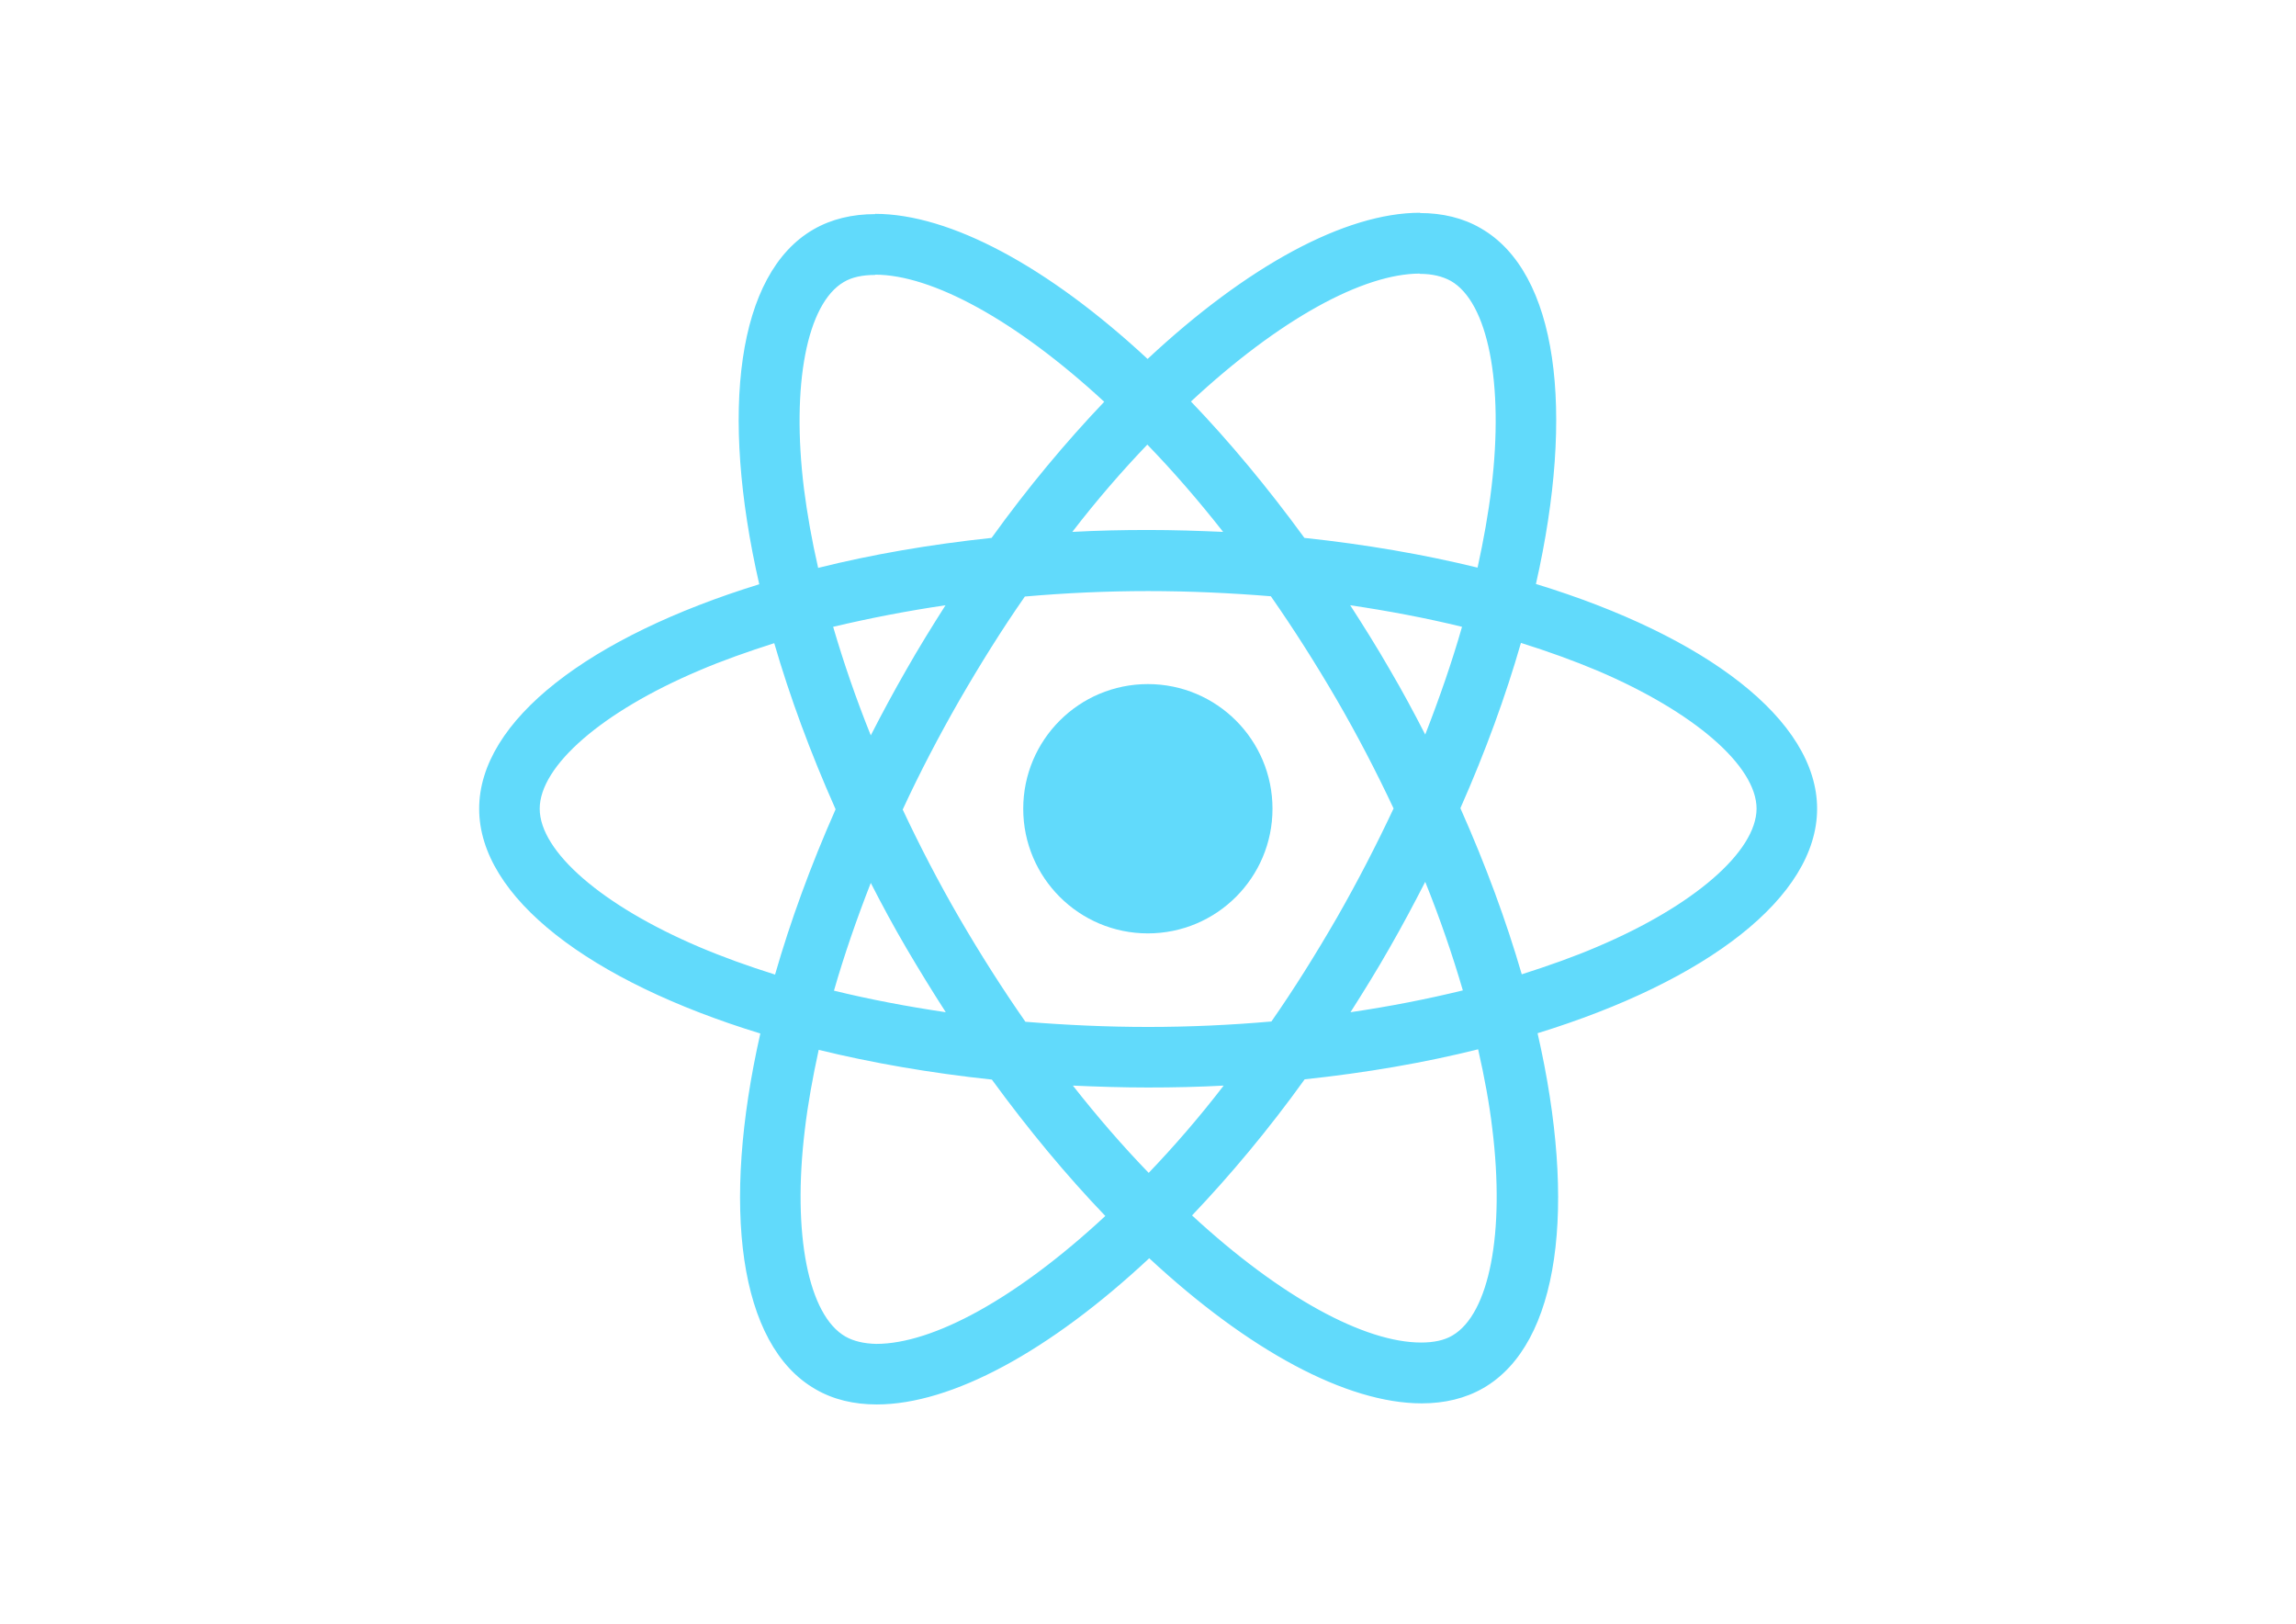
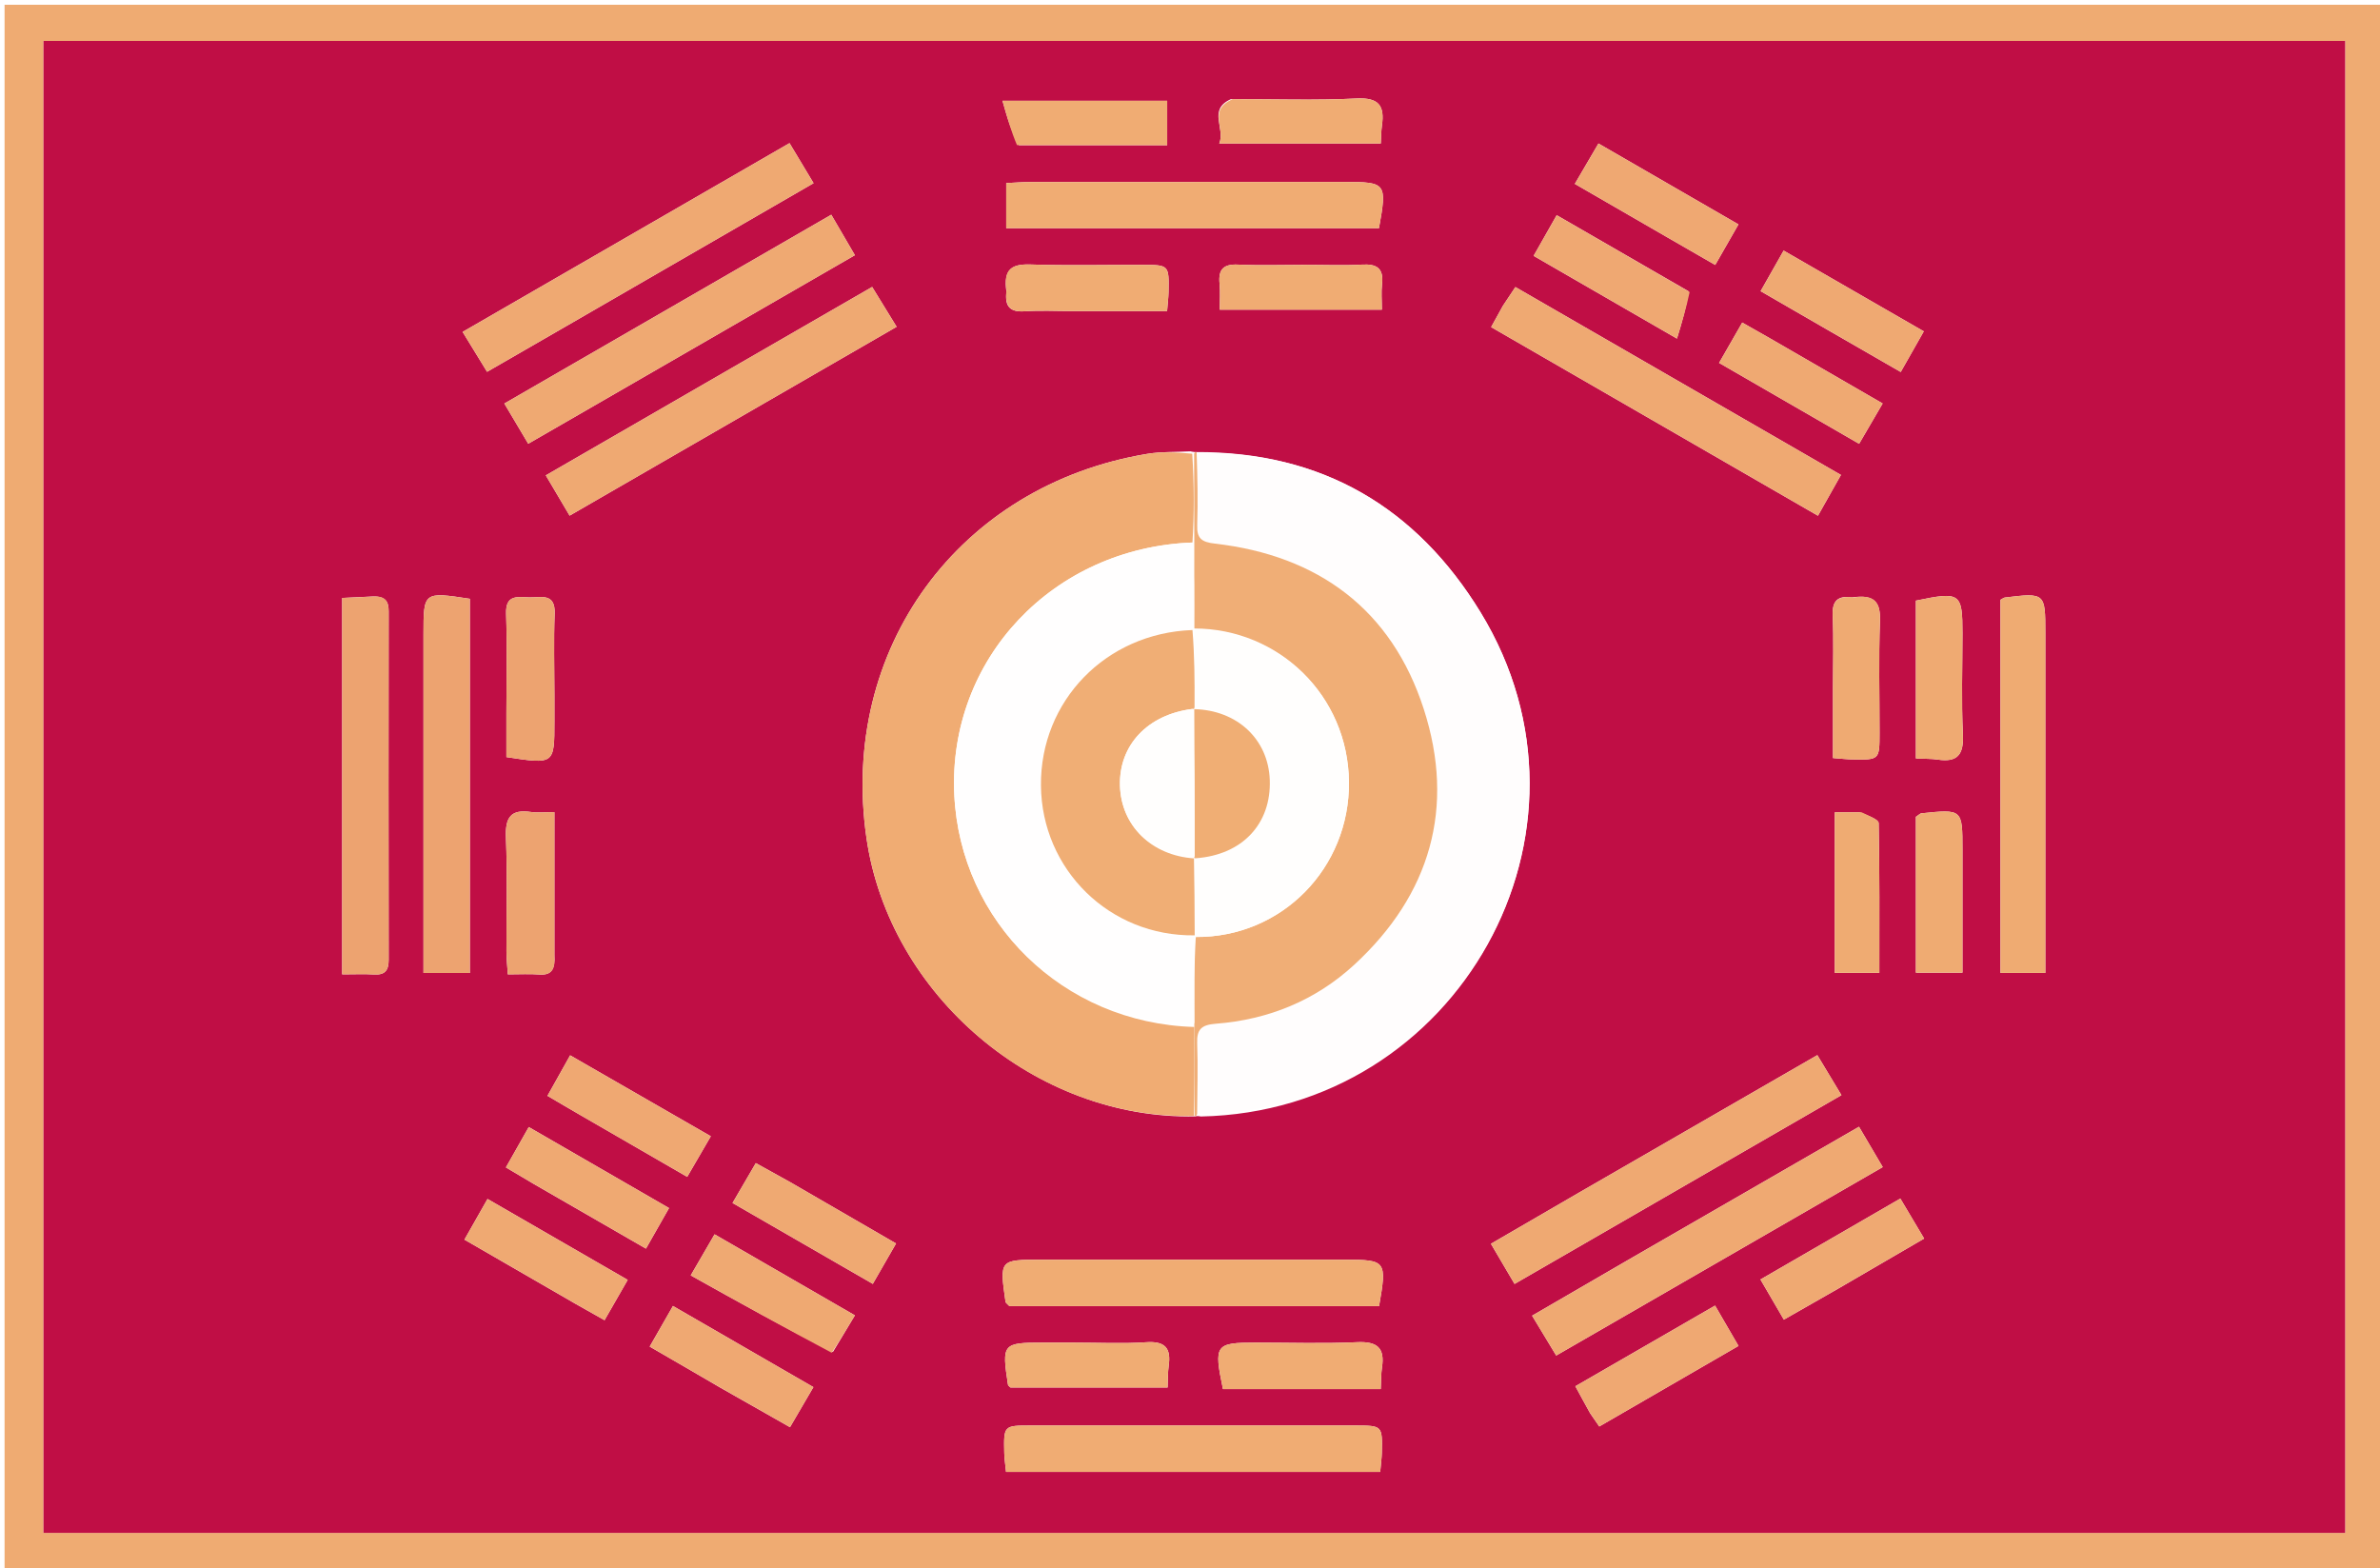
- <svg xmlns="http://www.w3.org/2000/svg" viewBox="0 0 841.9 595.3">
-   <g fill="#61DAFB">
-     <path d="M666.3 296.5c0-32.5-40.7-63.3-103.1-82.4 14.4-63.6 8-114.2-20.2-130.4-6.5-3.8-14.1-5.6-22.4-5.6v22.3c4.6 0 8.3.9 11.4 2.6 13.6 7.8 19.5 37.5 14.9 75.7-1.1 9.4-2.9 19.3-5.1 29.4-19.6-4.8-41-8.5-63.5-10.9-13.5-18.5-27.5-35.3-41.6-50 32.6-30.3 63.2-46.9 84-46.9V78c-27.5 0-63.5 19.6-99.9 53.6-36.4-33.8-72.4-53.2-99.9-53.2v22.3c20.7 0 51.4 16.5 84 46.6-14 14.7-28 31.4-41.3 49.9-22.6 2.4-44 6.1-63.6 11-2.3-10-4-19.7-5.2-29-4.7-38.2 1.1-67.9 14.6-75.8 3-1.8 6.9-2.6 11.5-2.6V78.5c-8.4 0-16 1.8-22.6 5.6-28.1 16.2-34.4 66.7-19.9 130.1-62.2 19.2-102.7 49.9-102.7 82.3 0 32.5 40.7 63.3 103.1 82.4-14.4 63.6-8 114.2 20.2 130.4 6.5 3.8 14.1 5.6 22.5 5.6 27.5 0 63.5-19.6 99.9-53.6 36.4 33.8 72.4 53.2 99.9 53.2 8.4 0 16-1.8 22.6-5.6 28.1-16.2 34.4-66.7 19.9-130.1 62-19.1 102.5-49.9 102.5-82.3zm-130.2-66.7c-3.7 12.9-8.3 26.2-13.5 39.5-4.1-8-8.4-16-13.1-24-4.6-8-9.5-15.8-14.4-23.4 14.2 2.1 27.9 4.7 41 7.9zm-45.8 106.5c-7.8 13.5-15.8 26.3-24.1 38.2-14.9 1.3-30 2-45.2 2-15.1 0-30.2-.7-45-1.9-8.3-11.9-16.4-24.6-24.2-38-7.6-13.1-14.5-26.4-20.8-39.8 6.2-13.4 13.2-26.8 20.7-39.9 7.8-13.5 15.8-26.3 24.1-38.2 14.9-1.3 30-2 45.2-2 15.1 0 30.2.7 45 1.9 8.3 11.9 16.4 24.6 24.2 38 7.6 13.1 14.5 26.4 20.8 39.8-6.3 13.4-13.2 26.8-20.7 39.9zm32.3-13c5.4 13.4 10 26.8 13.8 39.8-13.1 3.2-26.9 5.9-41.2 8 4.9-7.7 9.8-15.6 14.4-23.7 4.6-8 8.9-16.1 13-24.1zM421.2 430c-9.3-9.6-18.6-20.3-27.8-32 9 .4 18.2.7 27.5.7 9.4 0 18.7-.2 27.8-.7-9 11.7-18.3 22.4-27.5 32zm-74.4-58.9c-14.2-2.1-27.9-4.7-41-7.9 3.7-12.9 8.3-26.2 13.5-39.5 4.1 8 8.4 16 13.1 24 4.7 8 9.5 15.8 14.4 23.4zM420.7 163c9.3 9.6 18.6 20.3 27.8 32-9-.4-18.2-.7-27.5-.7-9.4 0-18.7.2-27.8.7 9-11.7 18.3-22.4 27.5-32zm-74 58.9c-4.9 7.7-9.8 15.6-14.4 23.7-4.6 8-8.9 16-13 24-5.4-13.4-10-26.8-13.8-39.8 13.1-3.1 26.9-5.8 41.2-7.9zm-90.5 125.2c-35.4-15.1-58.3-34.9-58.3-50.6 0-15.7 22.9-35.6 58.3-50.6 8.6-3.7 18-7 27.7-10.1 5.7 19.6 13.2 40 22.5 60.9-9.2 20.8-16.6 41.1-22.2 60.6-9.9-3.1-19.3-6.5-28-10.2zM310 490c-13.6-7.8-19.5-37.5-14.9-75.7 1.1-9.4 2.9-19.3 5.1-29.4 19.6 4.8 41 8.5 63.5 10.9 13.5 18.5 27.5 35.3 41.6 50-32.6 30.3-63.2 46.9-84 46.9-4.5-.1-8.3-1-11.3-2.7zm237.2-76.2c4.7 38.2-1.1 67.9-14.6 75.8-3 1.8-6.9 2.6-11.5 2.6-20.7 0-51.4-16.5-84-46.6 14-14.7 28-31.4 41.3-49.9 22.6-2.4 44-6.1 63.6-11 2.3 10.1 4.1 19.8 5.2 29.1zm38.5-66.7c-8.6 3.7-18 7-27.7 10.1-5.7-19.6-13.2-40-22.5-60.9 9.2-20.8 16.6-41.1 22.2-60.6 9.9 3.1 19.3 6.5 28.1 10.2 35.4 15.1 58.3 34.9 58.3 50.6-.1 15.7-23 35.6-58.4 50.6zM320.8 78.4z" />
-     <circle cx="420.9" cy="296.5" r="45.7" />
-     <path d="M520.5 78.1z" />
-   </g>
+ <svg xmlns="http://www.w3.org/2000/svg" version="1.1" id="Layer_1" x="0px" y="0px" width="100%" viewBox="0 0 574 378" enable-background="new 0 0 574 378" xml:space="preserve">
+   <path fill="#EFAB72" opacity="1" stroke="none" d=" M575,184   C575,249.316 575,314.133 575,378.974   C383.734,378.974 192.468,378.974 1.101,378.974   C1.101,253.1 1.101,127.201 1.101,1.15   C192.333,1.15 383.667,1.15 575,1.15   C575,61.866 575,122.683 575,184  M89.5,9.874   C63.229,9.874 36.958,9.874 10.487,9.874   C10.487,130.262 10.487,249.958 10.487,369.686   C195.748,369.686 380.61,369.686 565.595,369.686   C565.595,249.675 565.595,130.104 565.595,9.874   C407.019,9.874 248.759,9.874 89.5,9.874  z" />
+   <path fill="#C00E45" opacity="1" stroke="none" d=" M90,9.874   C248.759,9.874 407.019,9.874 565.595,9.874   C565.595,130.104 565.595,249.675 565.595,369.686   C380.61,369.686 195.748,369.686 10.487,369.686   C10.487,249.958 10.487,130.262 10.487,9.874   C36.958,9.874 63.229,9.874 90,9.874  M287.089,108.85   C283.604,109.037 280.064,108.892 276.642,109.462   C231.196,117.032 202.363,156.566 208.975,202.113   C214.486,240.086 249.831,270.065 288.352,269.239   C288.352,269.239 288.68,269.039 289.62,269.263   C351.739,267.998 389.409,200.511 357.061,147.649   C341.682,122.518 318.948,108.874 288.411,109.02   C288.411,109.02 287.993,109.053 287.089,108.85  M102.133,157.511   C102.133,183.117 102.133,208.723 102.133,234.655   C106.175,234.655 109.574,234.655 113.311,234.655   C113.311,204.413 113.311,174.38 113.311,144.41   C102.133,142.701 102.133,142.701 102.133,153.018   C102.134,154.184 102.134,155.35 102.133,157.511  M89.356,143.874   C87.102,143.983 84.848,144.093 82.523,144.205   C82.523,174.658 82.523,204.56 82.523,234.981   C85.362,234.981 87.832,234.87 90.287,235.011   C92.959,235.164 93.74,233.902 93.737,231.43   C93.696,203.431 93.696,175.432 93.735,147.433   C93.739,144.947 92.902,143.621 89.356,143.874  M137.641,101.109   C160.384,87.98 183.126,74.851 206.179,61.543   C204.178,58.116 202.439,55.138 200.48,51.786   C174.118,67.011 148.083,82.046 121.637,97.319   C123.686,100.768 125.485,103.797 127.395,107.014   C130.96,104.956 133.982,103.213 137.641,101.109  M137.591,78.066   C157.075,66.803 176.559,55.541 196.214,44.18   C194.076,40.62 192.382,37.799 190.413,34.52   C164.011,49.767 137.915,64.835 111.574,80.046   C113.744,83.589 115.519,86.486 117.47,89.67   C124.317,85.714 130.633,82.065 137.591,78.066  M362.428,73.814   C361.571,75.367 360.714,76.92 359.628,78.886   C386.085,94.155 412.103,109.172 438.447,124.376   C440.442,120.837 442.123,117.854 443.991,114.538   C417.669,99.347 391.747,84.387 365.478,69.227   C364.437,70.77 363.626,71.973 362.428,73.814  M393.719,303.246   C385.733,307.882 377.748,312.518 369.508,317.302   C371.639,320.825 373.332,323.624 375.322,326.912   C401.735,311.667 427.749,296.653 454.072,281.461   C452.022,277.979 450.283,275.026 448.345,271.735   C430.09,282.272 412.227,292.584 393.719,303.246  M380.998,287.52   C373.984,291.594 366.969,295.667 359.577,299.959   C361.578,303.357 363.304,306.291 365.277,309.641   C391.765,294.345 417.785,279.319 444.112,264.115   C442.009,260.624 440.252,257.708 438.298,254.464   C419.097,265.536 400.362,276.339 380.998,287.52  M176.307,88.841   C161.516,97.383 146.725,105.925 131.636,114.64   C133.726,118.177 135.468,121.123 137.378,124.354   C163.875,109.052 189.913,94.016 216.244,78.81   C214.104,75.328 212.324,72.429 210.342,69.204   C198.825,75.843 187.879,82.153 176.307,88.841  M493.284,219.496   C493.284,197.198 493.284,174.899 493.284,152.6   C493.284,142.982 493.221,142.926 483.525,144.106   C483.228,144.142 482.957,144.392 482.47,144.65   C482.47,174.547 482.47,204.538 482.47,234.635   C486.127,234.635 489.372,234.635 493.285,234.635   C493.285,229.711 493.285,225.103 493.284,219.496  M295.5,314.994   C307.913,314.994 320.326,314.994 332.599,314.994   C334.508,304.041 334.32,303.806 324.345,303.806   C299.897,303.806 275.45,303.806 251.002,303.806   C241.067,303.806 241.063,303.807 242.506,313.942   C242.544,314.21 242.924,314.43 243.438,314.994   C260.264,314.994 277.382,314.994 295.5,314.994  M278.5,354.984   C296.569,354.984 314.637,354.984 332.874,354.984   C333.047,352.999 333.231,351.704 333.261,350.406   C333.41,343.806 333.396,343.797 326.873,343.791   C317.56,343.783 308.247,343.789 298.934,343.789   C282.137,343.789 265.34,343.785 248.543,343.791   C242.078,343.793 242.058,343.804 242.205,350.433   C242.237,351.858 242.47,353.278 242.638,354.984   C254.573,354.984 266.037,354.984 278.5,354.984  M250.576,55.024   C277.955,55.024 305.333,55.024 332.575,55.024   C334.542,44.158 334.324,43.886 324.352,43.886   C299.075,43.886 273.799,43.881 248.522,43.898   C246.589,43.899 244.657,44.061 242.675,44.151   C242.675,48.01 242.675,51.355 242.675,55.024   C245.307,55.024 247.457,55.024 250.576,55.024  M133.709,167.495   C133.708,161.003 133.515,154.504 133.765,148.021   C133.963,142.89 130.45,144.138 127.685,144.069   C124.944,144 121.909,143.264 122.061,147.969   C122.317,155.951 122.128,163.948 122.127,171.938   C122.127,175.533 122.127,179.128 122.127,182.581   C133.71,184.354 133.71,184.354 133.709,173.986   C133.709,172.155 133.709,170.324 133.709,167.495  M133.708,230.225   C133.708,218.945 133.708,207.665 133.708,195.864   C131.321,195.864 129.656,196.063 128.056,195.827   C123.138,195.1 121.832,197.199 122.021,201.945   C122.385,211.097 122.11,220.273 122.142,229.439   C122.148,231.186 122.347,232.933 122.476,234.983   C125.415,234.983 127.747,234.841 130.054,235.018   C133.017,235.245 133.928,233.796 133.708,230.225  M140.33,269.128   C148.625,273.924 156.919,278.72 165.738,283.819   C167.755,280.35 169.517,277.32 171.43,274.03   C159.778,267.325 148.798,261.008 137.506,254.511   C135.481,258.127 133.817,261.099 132.036,264.279   C134.857,265.943 137.271,267.367 140.33,269.128  M173.794,334.693   C179.265,337.798 184.735,340.902 190.529,344.191   C192.445,340.911 194.18,337.94 196.173,334.528   C184.812,327.966 173.776,321.59 162.301,314.961   C160.38,318.315 158.62,321.389 156.693,324.756   C162.561,328.15 167.871,331.221 173.794,334.693  M443.304,310.792   C450.144,306.807 456.983,302.821 464.057,298.7   C462.008,295.257 460.26,292.319 458.317,289.055   C446.91,295.654 435.913,302.015 424.581,308.571   C426.6,312.035 428.32,314.986 430.225,318.255   C434.644,315.722 438.649,313.427 443.304,310.792  M402.191,57.277   C405.876,59.401 409.561,61.525 413.67,63.893   C415.682,60.383 417.366,57.444 419.274,54.116   C407.855,47.518 396.858,41.165 385.512,34.609   C383.542,37.973 381.813,40.926 379.811,44.346   C387.277,48.666 394.412,52.794 402.191,57.277  M383.557,340.913   C384.208,341.854 384.859,342.794 385.709,344.023   C396.902,337.545 407.945,331.155 419.284,324.593   C417.317,321.207 415.587,318.228 413.633,314.865   C402.271,321.425 391.233,327.798 379.94,334.319   C381.156,336.562 382.17,338.433 383.557,340.913  M407.208,70.227   C396.727,64.18 386.246,58.133 375.439,51.898   C373.496,55.321 371.798,58.313 369.875,61.702   C381.202,68.242 392.245,74.617 404.443,81.659   C405.686,77.57 406.74,74.102 407.208,70.227  M200.87,326.066   C202.559,323.254 204.248,320.441 206.18,317.225   C194.759,310.628 183.738,304.263 172.34,297.68   C170.38,301.055 168.658,304.02 166.589,307.584   C178.059,313.992 189.18,320.206 200.87,326.066  M128.873,285.613   C137.744,290.727 146.616,295.841 155.788,301.128   C157.779,297.627 159.464,294.664 161.351,291.346   C149.877,284.719 138.861,278.356 127.526,271.809   C125.561,275.28 123.867,278.272 122.014,281.546   C124.286,282.886 126.27,284.057 128.873,285.613  M426.922,81.625   C424.796,80.416 422.671,79.207 420.188,77.796   C418.257,81.16 416.55,84.135 414.605,87.523   C425.976,94.09 437.006,100.461 448.376,107.028   C450.326,103.686 452.063,100.71 454.05,97.307   C445.054,92.098 436.31,87.035 426.922,81.625  M440.868,79.609   C446.587,82.903 452.307,86.198 458.41,89.713   C460.39,86.224 462.06,83.281 463.972,79.911   C452.429,73.259 441.454,66.935 430.172,60.433   C428.106,64.075 426.435,67.019 424.621,70.217   C430.194,73.429 435.219,76.326 440.868,79.609  M190.467,285.038   C187.877,283.602 185.287,282.166 182.284,280.501   C180.365,283.79 178.648,286.734 176.673,290.121   C188.077,296.697 199.098,303.051 210.501,309.627   C212.509,306.138 214.21,303.181 216.105,299.887   C207.487,294.891 199.297,290.144 190.467,285.038  M138.958,314.527   C141.09,315.73 143.222,316.932 145.801,318.387   C147.71,315.062 149.408,312.105 151.384,308.665   C140.015,302.102 129.024,295.758 117.579,289.152   C115.601,292.637 113.934,295.573 112.012,298.96   C121.136,304.225 129.733,309.186 138.958,314.527  M296.846,23.916   C291.179,26.49 295.612,30.963 294.053,34.611   C307.53,34.611 320.194,34.611 333.01,34.611   C333.114,32.886 333.104,31.559 333.29,30.26   C333.972,25.495 332.549,23.481 327.171,23.751   C317.397,24.24 307.581,23.893 296.846,23.916  M258.503,323.798   C256.179,323.798 253.854,323.798 251.53,323.798   C241.81,323.799 241.585,324.065 243.098,333.928   C243.138,334.194 243.509,334.409 243.699,334.618   C256.261,334.618 268.787,334.618 281.598,334.618   C281.689,332.635 281.634,330.988 281.862,329.38   C282.47,325.108 280.977,323.393 276.431,323.706   C270.812,324.093 265.147,323.798 258.503,323.798  M301.606,334.995   C312.006,334.995 322.406,334.995 333.001,334.995   C333.12,332.756 333.074,331.265 333.298,329.815   C334.037,325.016 332.109,323.47 327.28,323.695   C319.159,324.073 311.007,323.798 302.868,323.798   C293.083,323.798 292.712,324.286 294.949,334.995   C296.746,334.995 298.693,334.995 301.606,334.995  M245.742,35.017   C257.62,35.017 269.497,35.017 281.498,35.017   C281.498,30.979 281.498,27.746 281.498,24.314   C268.503,24.314 255.849,24.314 241.779,24.314   C242.921,28.348 243.857,31.657 245.742,35.017  M462.069,221.489   C462.069,225.889 462.069,230.289 462.069,234.58   C466.268,234.58 469.512,234.58 473.299,234.58   C473.299,224.434 473.299,214.663 473.299,204.892   C473.299,195.123 473.298,195.119 463.367,196.152   C463.085,196.181 462.832,196.487 462.069,196.993   C462.069,204.609 462.069,212.551 462.069,221.489  M448.472,195.889   C446.536,195.889 444.599,195.889 442.502,195.889   C442.502,209.247 442.502,221.917 442.502,234.616   C446.187,234.616 449.432,234.616 453.252,234.616   C453.252,222.352 453.334,210.425 453.087,198.505   C453.068,197.61 450.693,196.763 448.472,195.889  M242.733,70.438   C242.311,73.749 243.466,75.328 247.096,75.075   C250.896,74.81 254.729,75.018 258.548,75.018   C266.126,75.018 273.704,75.018 281.474,75.018   C281.63,73.047 281.798,71.757 281.824,70.464   C281.952,63.889 281.939,63.883 275.485,63.879   C266.519,63.873 257.546,64.086 248.59,63.788   C244.194,63.642 241.915,64.732 242.733,70.438  M462.068,155.527   C462.068,164.596 462.068,173.665 462.068,182.919   C464.348,183.024 465.843,182.961 467.295,183.183   C472.099,183.917 473.633,181.989 473.405,177.159   C473.021,169.037 473.3,160.884 473.3,152.744   C473.3,142.983 472.802,142.608 462.068,144.856   C462.068,147.984 462.068,151.261 462.068,155.527  M446.619,144.07   C443.253,143.61 441.844,144.851 442.004,148.454   C442.262,154.26 442.072,160.087 442.072,165.905   C442.072,171.495 442.072,177.086 442.072,182.817   C444.125,182.968 445.428,183.124 446.733,183.148   C453.289,183.267 453.297,183.255 453.303,176.728   C453.312,167.752 453.072,158.767 453.402,149.803   C453.572,145.212 452.121,143.304 446.619,144.07  M314.5,63.877   C309.189,63.878 303.869,64.063 298.57,63.815   C295.001,63.647 293.802,65.031 294.129,68.427   C294.328,70.486 294.166,72.58 294.166,74.683   C307.578,74.683 320.118,74.683 333.273,74.683   C333.273,72.409 333.089,70.444 333.312,68.525   C333.756,64.69 332.043,63.604 328.44,63.818   C324.14,64.074 319.814,63.877 314.5,63.877  z" />
+   <path fill="#FFFDFD" opacity="1" stroke="none" d=" M288.797,109.173   C318.948,108.874 341.682,122.518 357.061,147.649   C389.409,200.511 351.739,267.998 289.188,268.685   C288.767,262.618 288.94,257.122 288.732,251.64   C288.603,248.244 289.753,247.158 293.214,246.892   C305.865,245.922 317.22,241.306 326.568,232.711   C345.014,215.751 351.025,194.7 343.388,171.03   C335.653,147.054 317.991,133.955 292.976,131.098   C289.792,130.735 288.631,129.845 288.738,126.639   C288.933,120.823 288.795,114.995 288.797,109.173  z" />
+   <path fill="#F0AC73" opacity="1" stroke="none" d=" M287.985,269.129   C249.831,270.065 214.486,240.086 208.975,202.113   C202.363,156.566 231.196,117.032 276.642,109.462   C280.064,108.892 283.604,109.037 287.541,109.417   C288.008,116.921 288.023,123.859 287.593,130.839   C253.984,132.073 228.586,158.926 230.155,191.699   C231.616,222.224 256.202,246.744 288.028,247.674   C288.006,255.129 287.995,262.129 287.985,269.129  z" />
+   <path fill="#F0AE76" opacity="1" stroke="none" d=" M288.169,269.184   C287.995,262.129 288.006,255.129 288.044,247.187   C288.032,239.484 287.992,232.722 288.396,225.969   C309.168,226.109 325.547,209.315 325.335,188.561   C325.122,167.831 308.475,151.566 287.993,151.569   C288.034,144.332 288.036,137.564 288.038,130.797   C288.023,123.859 288.008,116.921 287.993,109.518   C287.993,109.053 288.411,109.02 288.604,109.096   C288.795,114.995 288.933,120.823 288.738,126.639   C288.631,129.845 289.792,130.735 292.976,131.098   C317.991,133.955 335.653,147.054 343.388,171.03   C351.025,194.7 345.014,215.751 326.568,232.711   C317.22,241.306 305.865,245.922 293.214,246.892   C289.753,247.158 288.603,248.244 288.732,251.64   C288.94,257.122 288.767,262.618 288.718,268.573   C288.68,269.039 288.352,269.239 288.169,269.184  z" />
+   <path fill="#EDA370" opacity="1" stroke="none" d=" M102.134,157.014   C102.134,155.35 102.134,154.184 102.133,153.018   C102.133,142.701 102.133,142.701 113.311,144.41   C113.311,174.38 113.311,204.413 113.311,234.655   C109.574,234.655 106.175,234.655 102.133,234.655   C102.133,208.723 102.133,183.117 102.134,157.014  z" />
+   <path fill="#EDA370" opacity="1" stroke="none" d=" M89.81,143.877   C92.902,143.621 93.739,144.947 93.735,147.433   C93.696,175.432 93.696,203.431 93.737,231.43   C93.74,233.902 92.959,235.164 90.287,235.011   C87.832,234.87 85.362,234.981 82.523,234.981   C82.523,204.56 82.523,174.658 82.523,144.205   C84.848,144.093 87.102,143.983 89.81,143.877  z" />
+   <path fill="#EFA972" opacity="1" stroke="none" d=" M137.323,101.289   C133.982,103.213 130.96,104.956 127.395,107.014   C125.485,103.797 123.686,100.768 121.637,97.319   C148.083,82.046 174.118,67.011 200.48,51.786   C202.439,55.138 204.178,58.116 206.179,61.543   C183.126,74.851 160.384,87.98 137.323,101.289  z" />
+   <path fill="#EFA972" opacity="1" stroke="none" d=" M137.27,78.241   C130.633,82.065 124.317,85.714 117.47,89.67   C115.519,86.486 113.744,83.589 111.574,80.046   C137.915,64.835 164.011,49.767 190.413,34.52   C192.382,37.799 194.076,40.62 196.214,44.18   C176.559,55.541 157.075,66.803 137.27,78.241  z" />
+   <path fill="#EFA972" opacity="1" stroke="none" d=" M362.622,73.495   C363.626,71.973 364.437,70.77 365.478,69.227   C391.747,84.387 417.669,99.347 443.991,114.538   C442.123,117.854 440.442,120.837 438.447,124.376   C412.103,109.172 386.085,94.155 359.628,78.886   C360.714,76.92 361.571,75.367 362.622,73.495  z" />
+   <path fill="#EFA972" opacity="1" stroke="none" d=" M394.041,303.071   C412.227,292.584 430.09,282.272 448.345,271.735   C450.283,275.026 452.022,277.979 454.072,281.461   C427.749,296.653 401.735,311.667 375.322,326.912   C373.332,323.624 371.639,320.825 369.508,317.302   C377.748,312.518 385.733,307.882 394.041,303.071  z" />
+   <path fill="#EFA972" opacity="1" stroke="none" d=" M381.313,287.331   C400.362,276.339 419.097,265.536 438.298,254.464   C440.252,257.708 442.009,260.624 444.112,264.115   C417.785,279.319 391.765,294.345 365.277,309.641   C363.304,306.291 361.578,303.357 359.577,299.959   C366.969,295.667 373.984,291.594 381.313,287.331  z" />
+   <path fill="#EFA972" opacity="1" stroke="none" d=" M176.62,88.652   C187.879,82.153 198.825,75.843 210.342,69.204   C212.324,72.429 214.104,75.328 216.244,78.81   C189.913,94.016 163.875,109.052 137.378,124.354   C135.468,121.123 133.726,118.177 131.636,114.64   C146.725,105.925 161.516,97.383 176.62,88.652  z" />
+   <path fill="#EFAB72" opacity="1" stroke="none" d=" M493.284,219.996   C493.285,225.103 493.285,229.711 493.285,234.635   C489.372,234.635 486.127,234.635 482.47,234.635   C482.47,204.538 482.47,174.547 482.47,144.65   C482.957,144.392 483.228,144.142 483.525,144.106   C493.221,142.926 493.284,142.982 493.284,152.6   C493.284,174.899 493.284,197.198 493.284,219.996  z" />
+   <path fill="#F0AC73" opacity="1" stroke="none" d=" M295,314.994   C277.382,314.994 260.264,314.994 243.438,314.994   C242.924,314.43 242.544,314.21 242.506,313.942   C241.063,303.807 241.067,303.806 251.002,303.806   C275.45,303.806 299.897,303.806 324.345,303.806   C334.32,303.806 334.508,304.041 332.599,314.994   C320.326,314.994 307.913,314.994 295,314.994  z" />
+   <path fill="#F0AC73" opacity="1" stroke="none" d=" M278,354.984   C266.037,354.984 254.573,354.984 242.638,354.984   C242.47,353.278 242.237,351.858 242.205,350.433   C242.058,343.804 242.078,343.793 248.543,343.791   C265.34,343.785 282.137,343.789 298.934,343.789   C308.247,343.789 317.56,343.783 326.873,343.791   C333.396,343.797 333.41,343.806 333.261,350.406   C333.231,351.704 333.047,352.999 332.874,354.984   C314.637,354.984 296.569,354.984 278,354.984  z" />
+   <path fill="#F0AC73" opacity="1" stroke="none" d=" M250.091,55.024   C247.457,55.024 245.307,55.024 242.675,55.024   C242.675,51.355 242.675,48.01 242.675,44.151   C244.657,44.061 246.589,43.899 248.522,43.898   C273.799,43.881 299.075,43.886 324.352,43.886   C334.324,43.886 334.542,44.158 332.575,55.024   C305.333,55.024 277.955,55.024 250.091,55.024  z" />
+   <path fill="#EDA370" opacity="1" stroke="none" d=" M133.709,167.994   C133.709,170.324 133.709,172.155 133.709,173.986   C133.71,184.354 133.71,184.354 122.127,182.581   C122.127,179.128 122.127,175.533 122.127,171.938   C122.128,163.948 122.317,155.951 122.061,147.969   C121.909,143.264 124.944,144 127.685,144.069   C130.45,144.138 133.963,142.89 133.765,148.021   C133.515,154.504 133.708,161.003 133.709,167.994  z" />
+   <path fill="#EDA370" opacity="1" stroke="none" d=" M133.705,230.686   C133.928,233.796 133.017,235.245 130.054,235.018   C127.747,234.841 125.415,234.983 122.476,234.983   C122.347,232.933 122.148,231.186 122.142,229.439   C122.11,220.273 122.385,211.097 122.021,201.945   C121.832,197.199 123.138,195.1 128.056,195.827   C129.656,196.063 131.321,195.864 133.708,195.864   C133.708,207.665 133.708,218.945 133.705,230.686  z" />
+   <path fill="#EFA872" opacity="1" stroke="none" d=" M140.008,268.96   C137.271,267.367 134.857,265.943 132.036,264.279   C133.817,261.099 135.481,258.127 137.506,254.511   C148.798,261.008 159.778,267.325 171.43,274.03   C169.517,277.32 167.755,280.35 165.738,283.819   C156.919,278.72 148.625,273.924 140.008,268.96  z" />
+   <path fill="#EFA872" opacity="1" stroke="none" d=" M173.488,334.493   C167.871,331.221 162.561,328.15 156.693,324.756   C158.62,321.389 160.38,318.315 162.301,314.961   C173.776,321.59 184.812,327.966 196.173,334.528   C194.18,337.94 192.445,340.911 190.529,344.191   C184.735,340.902 179.265,337.798 173.488,334.493  z" />
+   <path fill="#EFA972" opacity="1" stroke="none" d=" M442.98,310.962   C438.649,313.427 434.644,315.722 430.225,318.255   C428.32,314.986 426.6,312.035 424.581,308.571   C435.913,302.015 446.91,295.654 458.317,289.055   C460.26,292.319 462.008,295.257 464.057,298.7   C456.983,302.821 450.144,306.807 442.98,310.962  z" />
+   <path fill="#EFA872" opacity="1" stroke="none" d=" M401.869,57.1   C394.412,52.794 387.277,48.666 379.811,44.346   C381.813,40.926 383.542,37.973 385.512,34.609   C396.858,41.165 407.855,47.518 419.274,54.116   C417.366,57.444 415.682,60.383 413.67,63.893   C409.561,61.525 405.876,59.401 401.869,57.1  z" />
+   <path fill="#EFA872" opacity="1" stroke="none" d=" M383.37,340.609   C382.17,338.433 381.156,336.562 379.94,334.319   C391.233,327.798 402.271,321.425 413.633,314.865   C415.587,318.228 417.317,321.207 419.284,324.593   C407.945,331.155 396.902,337.545 385.709,344.023   C384.859,342.794 384.208,341.854 383.37,340.609  z" />
+   <path fill="#EFA872" opacity="1" stroke="none" d=" M407.501,70.431   C406.74,74.102 405.686,77.57 404.443,81.659   C392.245,74.617 381.202,68.242 369.875,61.702   C371.798,58.313 373.496,55.321 375.439,51.898   C386.246,58.133 396.727,64.18 407.501,70.431  z" />
+   <path fill="#EFA972" opacity="1" stroke="none" d=" M200.585,326.242   C189.18,320.206 178.059,313.992 166.589,307.584   C168.658,304.02 170.38,301.055 172.34,297.68   C183.738,304.263 194.759,310.628 206.18,317.225   C204.248,320.441 202.559,323.254 200.585,326.242  z" />
+   <path fill="#EFA972" opacity="1" stroke="none" d=" M128.564,285.42   C126.27,284.057 124.286,282.886 122.014,281.546   C123.867,278.272 125.561,275.28 127.526,271.809   C138.861,278.356 149.877,284.719 161.351,291.346   C159.464,294.664 157.779,297.627 155.788,301.128   C146.616,295.841 137.744,290.727 128.564,285.42  z" />
+   <path fill="#EFA972" opacity="1" stroke="none" d=" M427.244,81.799   C436.31,87.035 445.054,92.098 454.05,97.307   C452.063,100.71 450.326,103.686 448.376,107.028   C437.006,100.461 425.976,94.09 414.605,87.523   C416.55,84.135 418.257,81.16 420.188,77.796   C422.671,79.207 424.796,80.416 427.244,81.799  z" />
+   <path fill="#EFA972" opacity="1" stroke="none" d=" M440.556,79.416   C435.219,76.326 430.194,73.429 424.621,70.217   C426.435,67.019 428.106,64.075 430.172,60.433   C441.454,66.935 452.429,73.259 463.972,79.911   C462.06,83.281 460.39,86.224 458.41,89.713   C452.307,86.198 446.587,82.903 440.556,79.416  z" />
+   <path fill="#EFA972" opacity="1" stroke="none" d=" M190.787,285.217   C199.297,290.144 207.487,294.891 216.105,299.887   C214.21,303.181 212.509,306.138 210.501,309.627   C199.098,303.051 188.077,296.697 176.673,290.121   C178.648,286.734 180.365,283.79 182.284,280.501   C185.287,282.166 187.877,283.602 190.787,285.217  z" />
+   <path fill="#EFA972" opacity="1" stroke="none" d=" M138.644,314.337   C129.733,309.186 121.136,304.225 112.012,298.96   C113.934,295.573 115.601,292.637 117.579,289.152   C129.024,295.758 140.015,302.102 151.384,308.665   C149.408,312.105 147.71,315.062 145.801,318.387   C143.222,316.932 141.09,315.73 138.644,314.337  z" />
+   <path fill="#F0AC73" opacity="1" stroke="none" d=" M297.314,23.906   C307.581,23.893 317.397,24.24 327.171,23.751   C332.549,23.481 333.972,25.495 333.29,30.26   C333.104,31.559 333.114,32.886 333.01,34.611   C320.194,34.611 307.53,34.611 294.053,34.611   C295.612,30.963 291.179,26.49 297.314,23.906  z" />
+   <path fill="#F0AC73" opacity="1" stroke="none" d=" M259.003,323.798   C265.147,323.798 270.812,324.093 276.431,323.706   C280.977,323.393 282.47,325.108 281.862,329.38   C281.634,330.988 281.689,332.635 281.598,334.618   C268.787,334.618 256.261,334.618 243.699,334.618   C243.509,334.409 243.138,334.194 243.098,333.928   C241.585,324.065 241.81,323.799 251.53,323.798   C253.854,323.798 256.179,323.798 259.003,323.798  z" />
+   <path fill="#F0AC73" opacity="1" stroke="none" d=" M301.124,334.995   C298.693,334.995 296.746,334.995 294.949,334.995   C292.712,324.286 293.083,323.798 302.868,323.798   C311.007,323.798 319.159,324.073 327.28,323.695   C332.109,323.47 334.037,325.016 333.298,329.815   C333.074,331.265 333.12,332.756 333.001,334.995   C322.406,334.995 312.006,334.995 301.124,334.995  z" />
+   <path fill="#F0AC73" opacity="1" stroke="none" d=" M245.268,34.991   C243.857,31.657 242.921,28.348 241.779,24.314   C255.849,24.314 268.503,24.314 281.498,24.314   C281.498,27.746 281.498,30.979 281.498,35.017   C269.497,35.017 257.62,35.017 245.268,34.991  z" />
+   <path fill="#EFAB72" opacity="1" stroke="none" d=" M462.069,220.991   C462.069,212.551 462.069,204.609 462.069,196.993   C462.832,196.487 463.085,196.181 463.367,196.152   C473.298,195.119 473.299,195.123 473.299,204.892   C473.299,214.663 473.299,224.434 473.299,234.58   C469.512,234.58 466.268,234.58 462.069,234.58   C462.069,230.289 462.069,225.889 462.069,220.991  z" />
+   <path fill="#EFAB72" opacity="1" stroke="none" d=" M448.943,195.892   C450.693,196.763 453.068,197.61 453.087,198.505   C453.334,210.425 453.252,222.352 453.252,234.616   C449.432,234.616 446.187,234.616 442.502,234.616   C442.502,221.917 442.502,209.247 442.502,195.889   C444.599,195.889 446.536,195.889 448.943,195.892  z" />
+   <path fill="#F0AC73" opacity="1" stroke="none" d=" M242.732,69.964   C241.915,64.732 244.194,63.642 248.59,63.788   C257.546,64.086 266.519,63.873 275.485,63.879   C281.939,63.883 281.952,63.889 281.824,70.464   C281.798,71.757 281.63,73.047 281.474,75.018   C273.704,75.018 266.126,75.018 258.548,75.018   C254.729,75.018 250.896,74.81 247.096,75.075   C243.466,75.328 242.311,73.749 242.732,69.964  z" />
+   <path fill="#EFAA72" opacity="1" stroke="none" d=" M462.068,155.032   C462.068,151.261 462.068,147.984 462.068,144.856   C472.802,142.608 473.3,142.983 473.3,152.744   C473.3,160.884 473.021,169.037 473.405,177.159   C473.633,181.989 472.099,183.917 467.295,183.183   C465.843,182.961 464.348,183.024 462.068,182.919   C462.068,173.665 462.068,164.596 462.068,155.032  z" />
+   <path fill="#EFAA72" opacity="1" stroke="none" d=" M447.079,144.069   C452.121,143.304 453.572,145.212 453.402,149.803   C453.072,158.767 453.312,167.752 453.303,176.728   C453.297,183.255 453.289,183.267 446.733,183.148   C445.428,183.124 444.125,182.968 442.072,182.817   C442.072,177.086 442.072,171.495 442.072,165.905   C442.072,160.087 442.262,154.26 442.004,148.454   C441.844,144.851 443.253,143.61 447.079,144.069  z" />
+   <path fill="#F0AC73" opacity="1" stroke="none" d=" M314.999,63.877   C319.814,63.877 324.14,64.074 328.44,63.818   C332.043,63.604 333.756,64.69 333.312,68.525   C333.089,70.444 333.273,72.409 333.273,74.683   C320.118,74.683 307.578,74.683 294.166,74.683   C294.166,72.58 294.328,70.486 294.129,68.427   C293.802,65.031 295.001,63.647 298.57,63.815   C303.869,64.063 309.189,63.878 314.999,63.877  z" />
+   <path fill="#FFFEFE" opacity="1" stroke="none" d=" M287.593,130.839   C288.036,137.564 288.034,144.332 288.013,151.551   C287.993,152.001 288.032,151.962 287.595,151.947   C266.671,152.672 250.871,169.083 251.052,189.438   C251.231,209.686 267.579,225.866 288.013,226.018   C287.993,225.998 287.953,225.961 287.953,225.961   C287.992,232.722 288.032,239.484 288.056,246.732   C256.202,246.744 231.616,222.224 230.155,191.699   C228.586,158.926 253.984,132.073 287.593,130.839  z" />
+   <path fill="#FFFEFD" opacity="1" stroke="none" d=" M287.973,152.02   C308.475,151.566 325.122,167.831 325.335,188.561   C325.547,209.315 309.168,226.109 288.396,225.969   C287.953,225.961 287.993,225.998 288.115,225.556   C288.142,219.063 288.049,213.013 288.367,206.986   C299.659,206.181 306.62,198.639 306.24,188.09   C305.886,178.266 298.351,171.239 288.076,170.58   C288.142,164.069 288.087,158.015 288.032,151.962   C288.032,151.962 287.993,152.001 287.973,152.02  z" />
+   <path fill="#F0AE75" opacity="1" stroke="none" d=" M287.955,206.962   C288.049,213.013 288.142,219.063 288.134,225.576   C267.579,225.866 251.231,209.686 251.052,189.438   C250.871,169.083 266.671,152.672 287.595,151.947   C288.087,158.015 288.142,164.069 288.095,170.562   C287.992,171.002 288.029,170.966 287.629,170.971   C276.77,172.309 269.871,179.734 270.11,189.4   C270.349,199.1 277.721,206.355 288.01,207.016   C287.992,206.998 287.955,206.962 287.955,206.962  z" />
+   <path fill="#F0AE74" opacity="1" stroke="none" d=" M287.973,171.02   C298.351,171.239 305.886,178.266 306.24,188.09   C306.62,198.639 299.659,206.181 288.367,206.986   C287.955,206.962 287.992,206.998 288.096,206.552   C288.143,194.392 288.086,182.679 288.029,170.966   C288.029,170.966 287.992,171.002 287.973,171.02  z" />
+   <path fill="#FFFEFD" opacity="1" stroke="none" d=" M287.629,170.971   C288.086,182.679 288.143,194.392 288.115,206.57   C277.721,206.355 270.349,199.1 270.11,189.4   C269.871,179.734 276.77,172.309 287.629,170.971  z" />
</svg>
